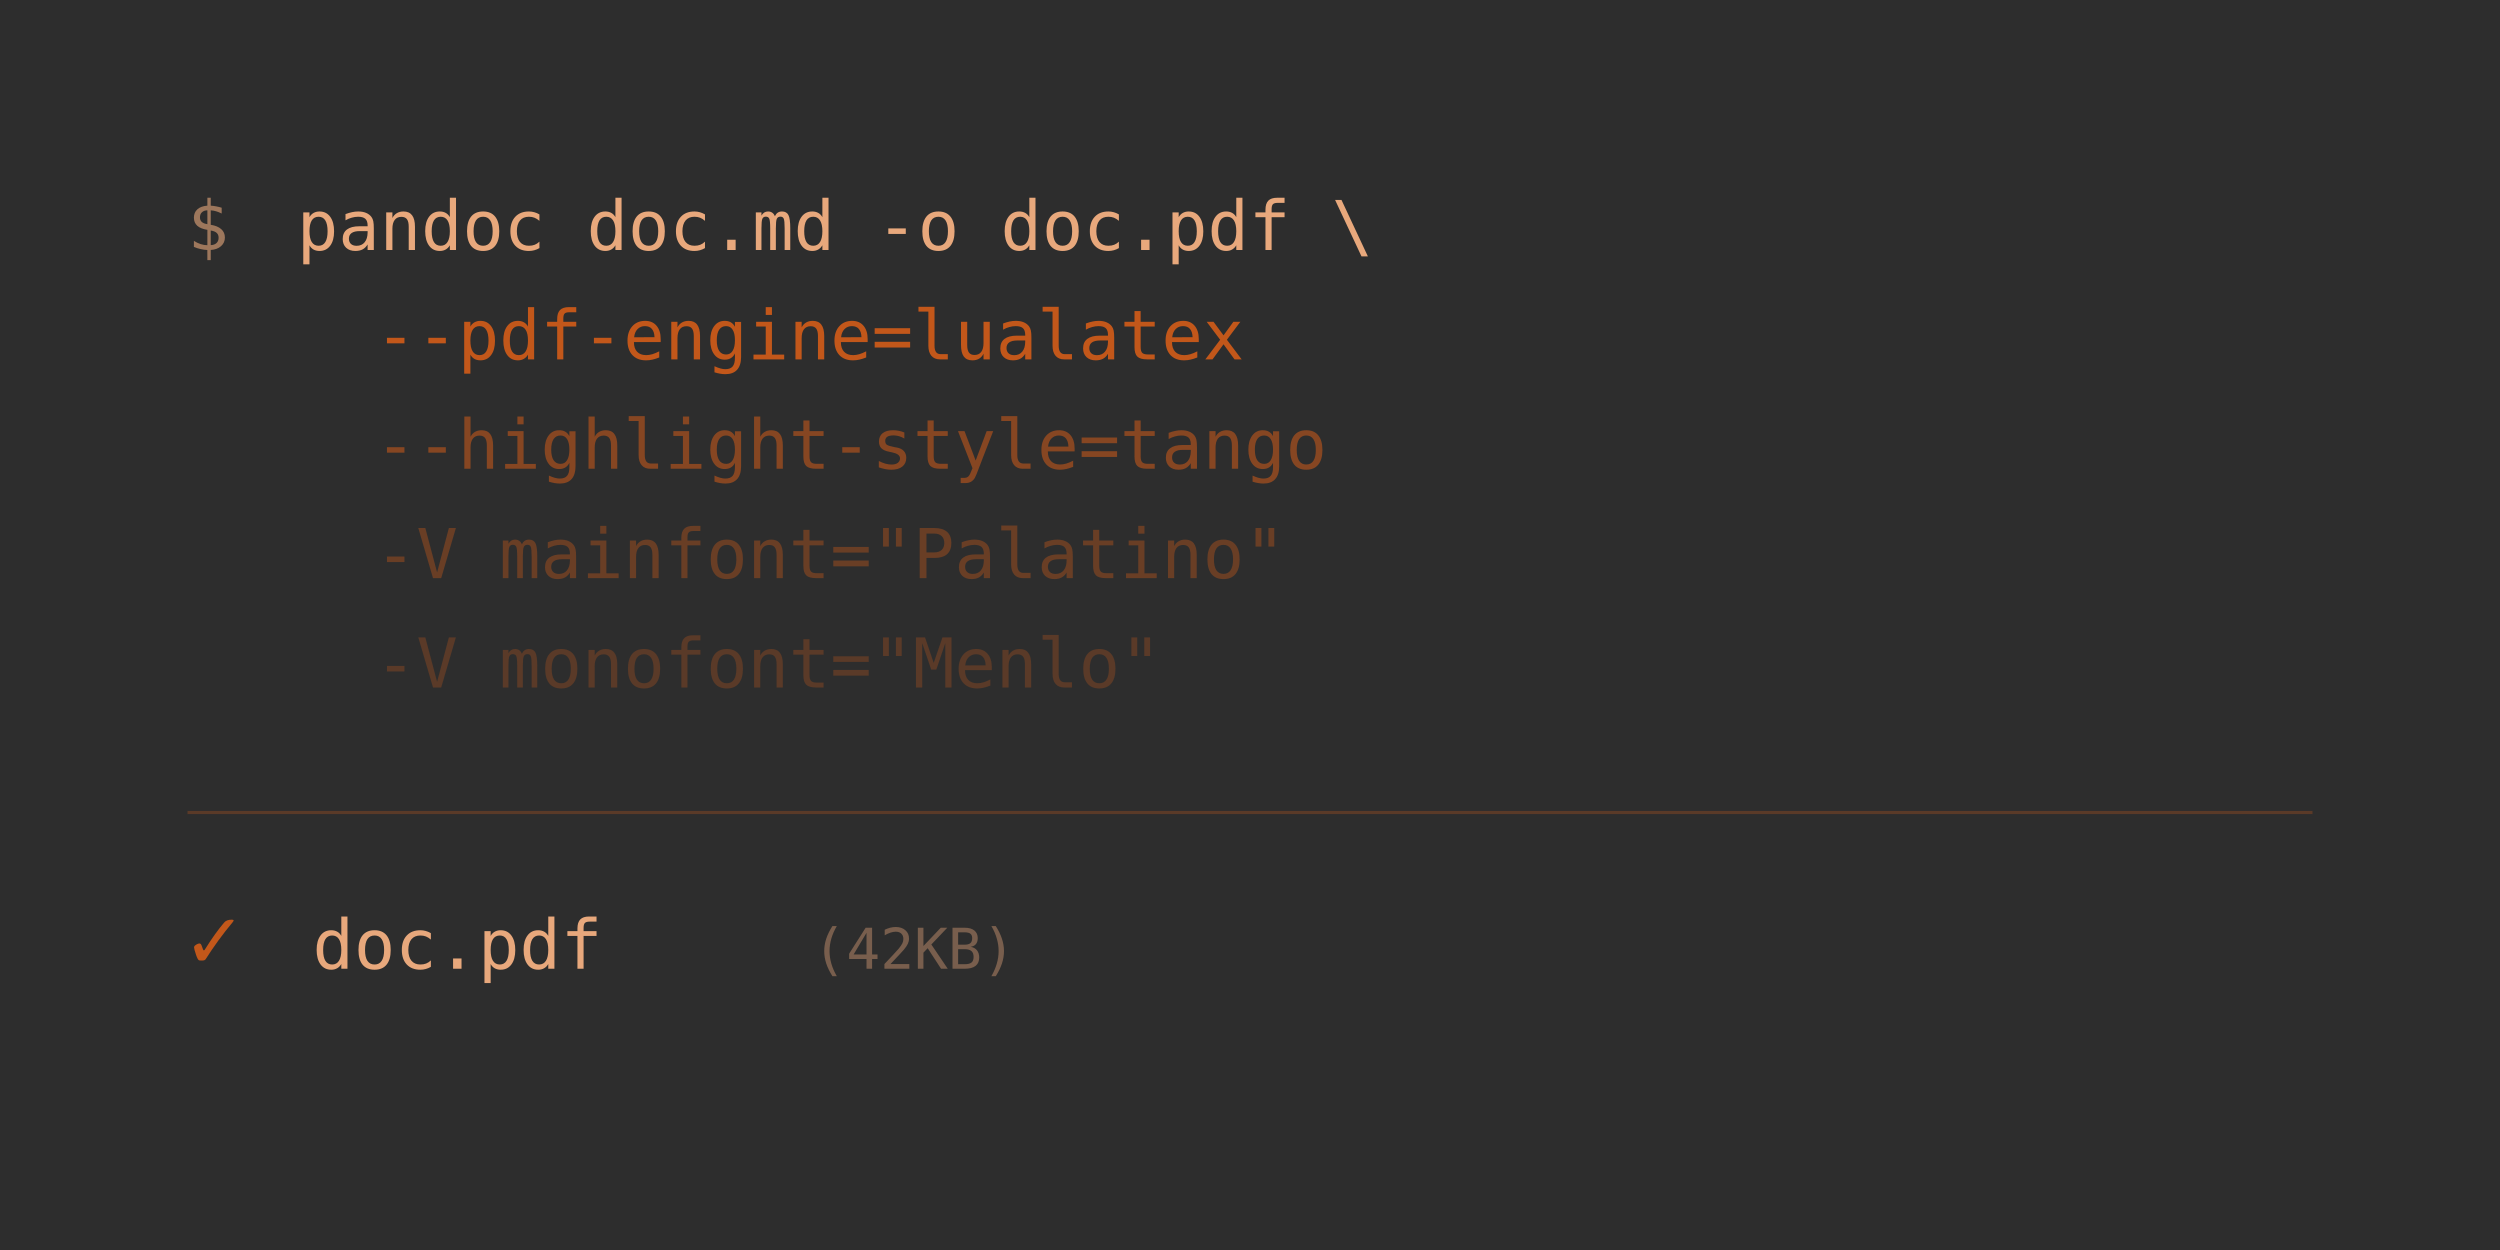
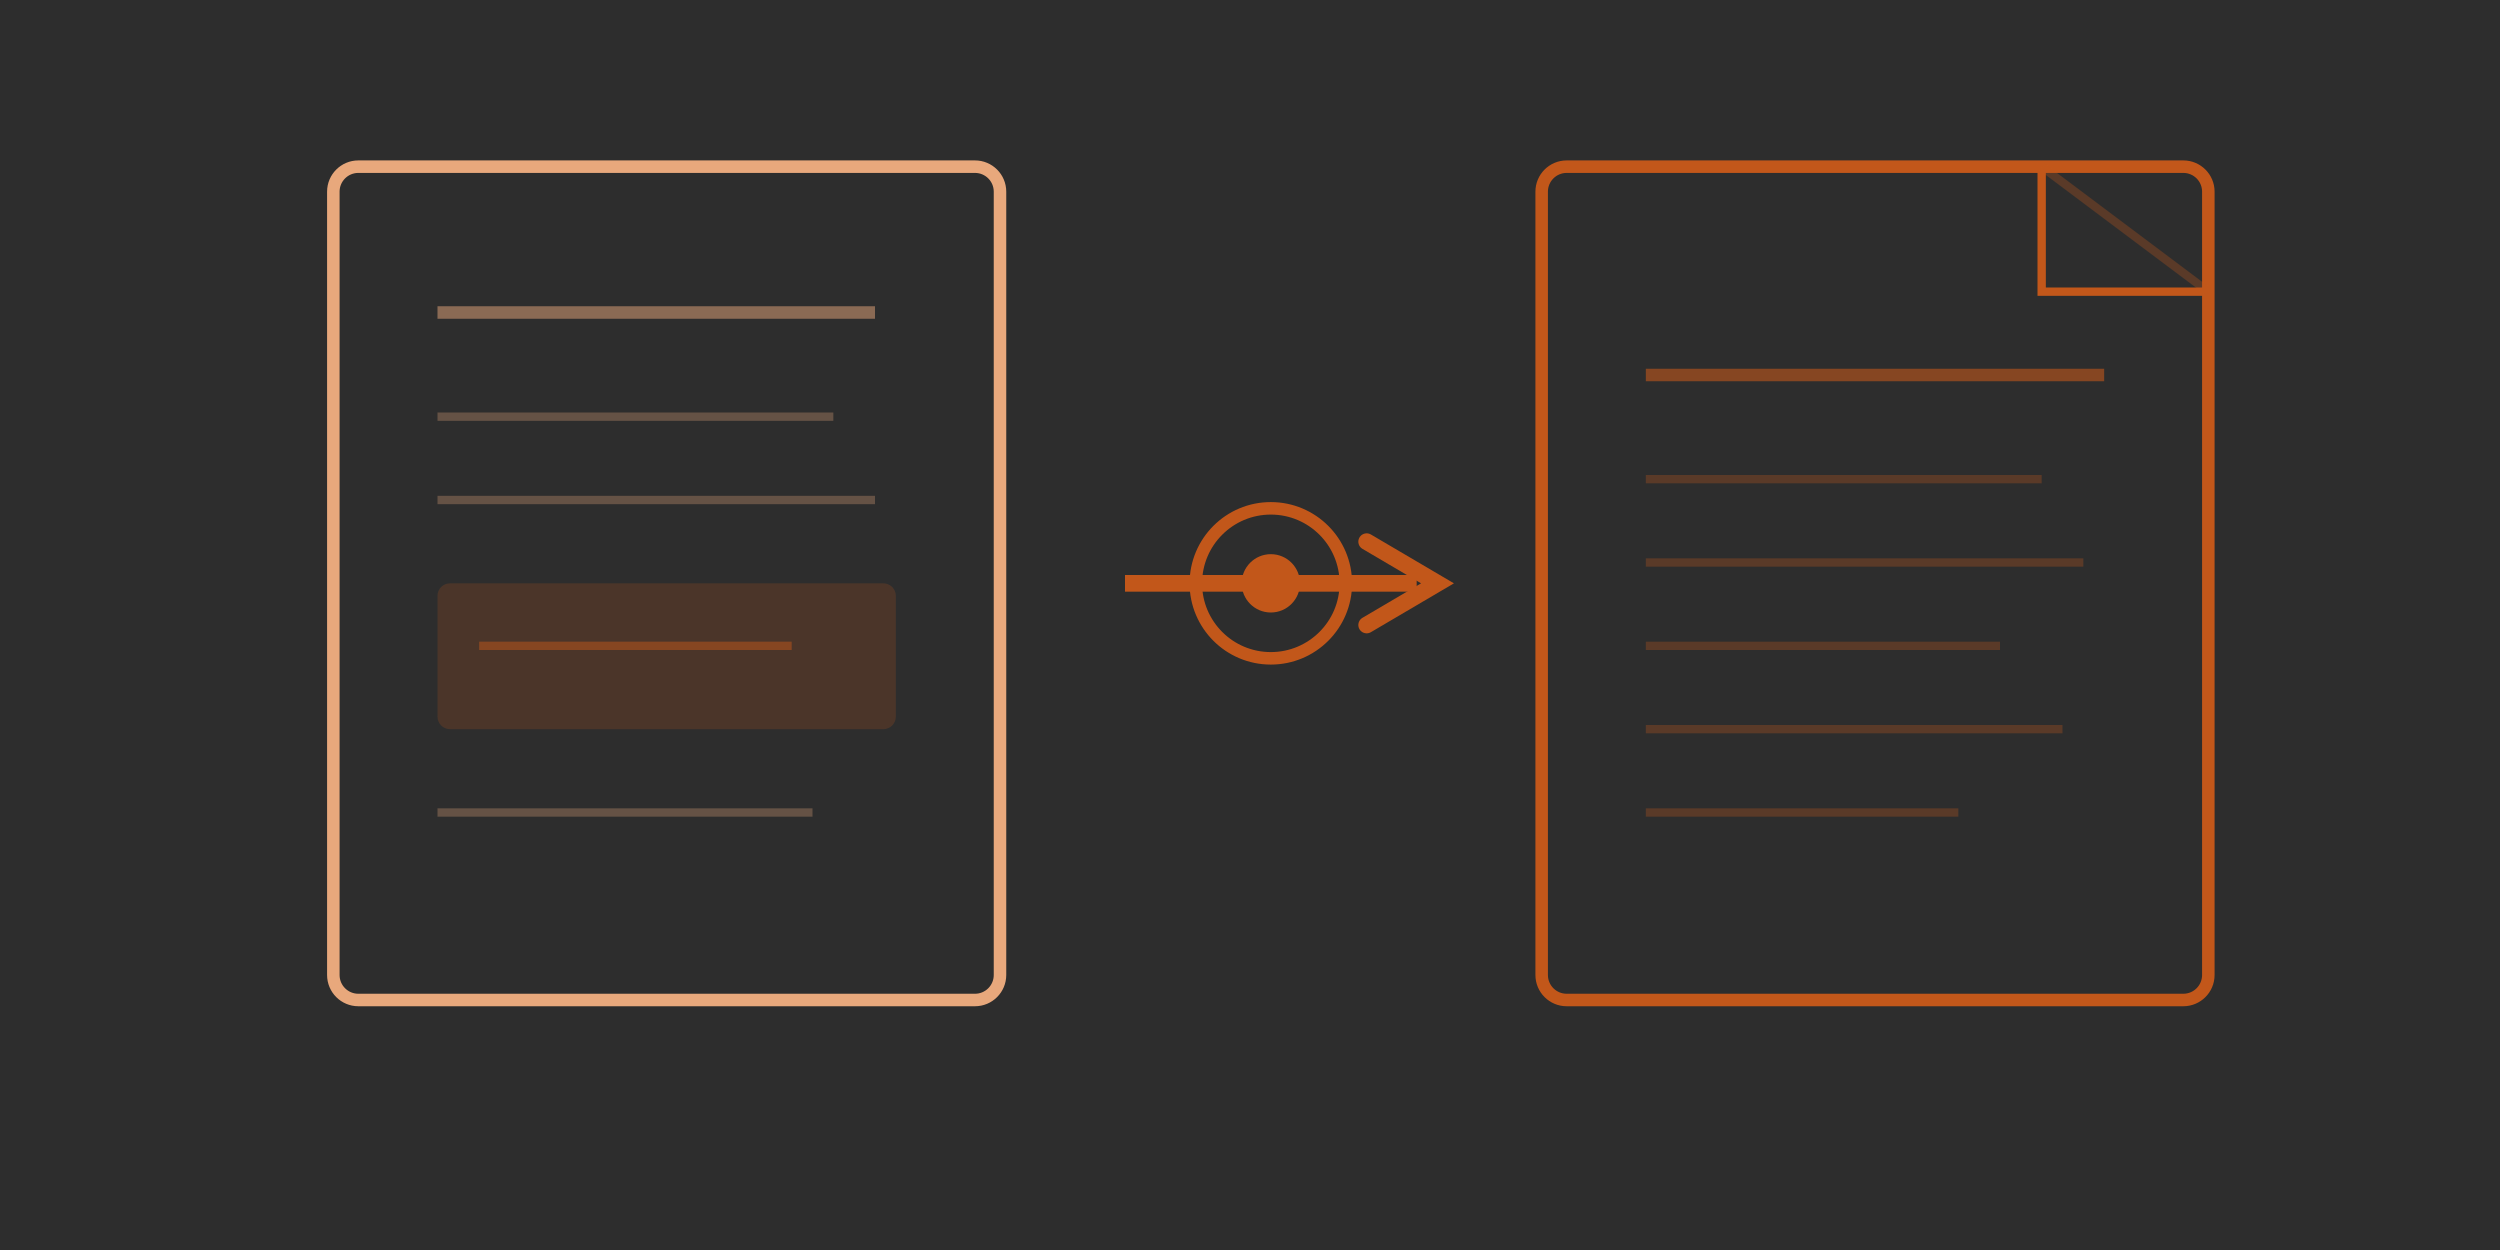
- <svg xmlns="http://www.w3.org/2000/svg" viewBox="0 0 800 400">
-   <rect width="800" height="400" fill="#2D2D2D" />
-   <text x="60" y="80" font-family="Menlo, monospace" font-size="22" fill="#E8A87C" opacity="0.6">$</text>
-   <text x="95" y="80" font-family="Menlo, monospace" font-size="22" fill="#E8A87C">pandoc doc.md -o doc.pdf \</text>
-   <text x="120" y="115" font-family="Menlo, monospace" font-size="22" fill="#C2571A">--pdf-engine=lualatex</text>
-   <text x="120" y="150" font-family="Menlo, monospace" font-size="22" fill="#C2571A" opacity="0.6">--highlight-style=tango</text>
-   <text x="120" y="185" font-family="Menlo, monospace" font-size="22" fill="#C2571A" opacity="0.4">-V mainfont="Palatino"</text>
-   <text x="120" y="220" font-family="Menlo, monospace" font-size="22" fill="#C2571A" opacity="0.3">-V monofont="Menlo"</text>
-   <line x1="60" y1="260" x2="740" y2="260" stroke="#C2571A" stroke-width="1" opacity="0.3" />
-   <text x="60" y="310" font-family="Menlo, monospace" font-size="28" fill="#C2571A">✓</text>
-   <text x="100" y="310" font-family="Menlo, monospace" font-size="22" fill="#E8A87C">doc.pdf</text>
-   <text x="260" y="310" font-family="Menlo, monospace" font-size="18" fill="#E8A87C" opacity="0.4">(42KB)</text>
+ <svg xmlns="http://www.w3.org/2000/svg" viewBox="0 0 600 300">
+   <rect width="600" height="300" fill="#2D2D2D" />
+   <rect x="80" y="40" width="160" height="200" rx="6" fill="none" stroke="#E8A87C" stroke-width="3" />
+   <line x1="105" y1="75" x2="210" y2="75" stroke="#E8A87C" stroke-width="3" opacity="0.5" />
+   <line x1="105" y1="100" x2="200" y2="100" stroke="#E8A87C" stroke-width="2" opacity="0.3" />
+   <line x1="105" y1="120" x2="210" y2="120" stroke="#E8A87C" stroke-width="2" opacity="0.3" />
+   <rect x="105" y="140" width="110" height="35" rx="3" fill="#C2571A" opacity="0.2" />
+   <line x1="115" y1="155" x2="190" y2="155" stroke="#C2571A" stroke-width="2" opacity="0.5" />
+   <line x1="105" y1="195" x2="195" y2="195" stroke="#E8A87C" stroke-width="2" opacity="0.3" />
+   <line x1="270" y1="140" x2="340" y2="140" stroke="#C2571A" stroke-width="4" />
+   <polyline points="328,130 345,140 328,150" fill="none" stroke="#C2571A" stroke-width="4" stroke-linecap="round" />
+   <circle cx="305" cy="140" r="18" fill="none" stroke="#C2571A" stroke-width="3" />
+   <circle cx="305" cy="140" r="7" fill="#C2571A" />
+   <rect x="370" y="40" width="160" height="200" rx="6" fill="none" stroke="#C2571A" stroke-width="3" />
+   <path d="M490 40 L490 70 L530 70" fill="none" stroke="#C2571A" stroke-width="2" />
+   <path d="M490 40 L530 70" fill="none" stroke="#C2571A" stroke-width="2" opacity="0.3" />
+   <line x1="395" y1="90" x2="505" y2="90" stroke="#C2571A" stroke-width="3" opacity="0.6" />
+   <line x1="395" y1="115" x2="490" y2="115" stroke="#C2571A" stroke-width="2" opacity="0.3" />
+   <line x1="395" y1="135" x2="500" y2="135" stroke="#C2571A" stroke-width="2" opacity="0.3" />
+   <line x1="395" y1="155" x2="480" y2="155" stroke="#C2571A" stroke-width="2" opacity="0.3" />
+   <line x1="395" y1="175" x2="495" y2="175" stroke="#C2571A" stroke-width="2" opacity="0.3" />
+   <line x1="395" y1="195" x2="470" y2="195" stroke="#C2571A" stroke-width="2" opacity="0.3" />
</svg>
